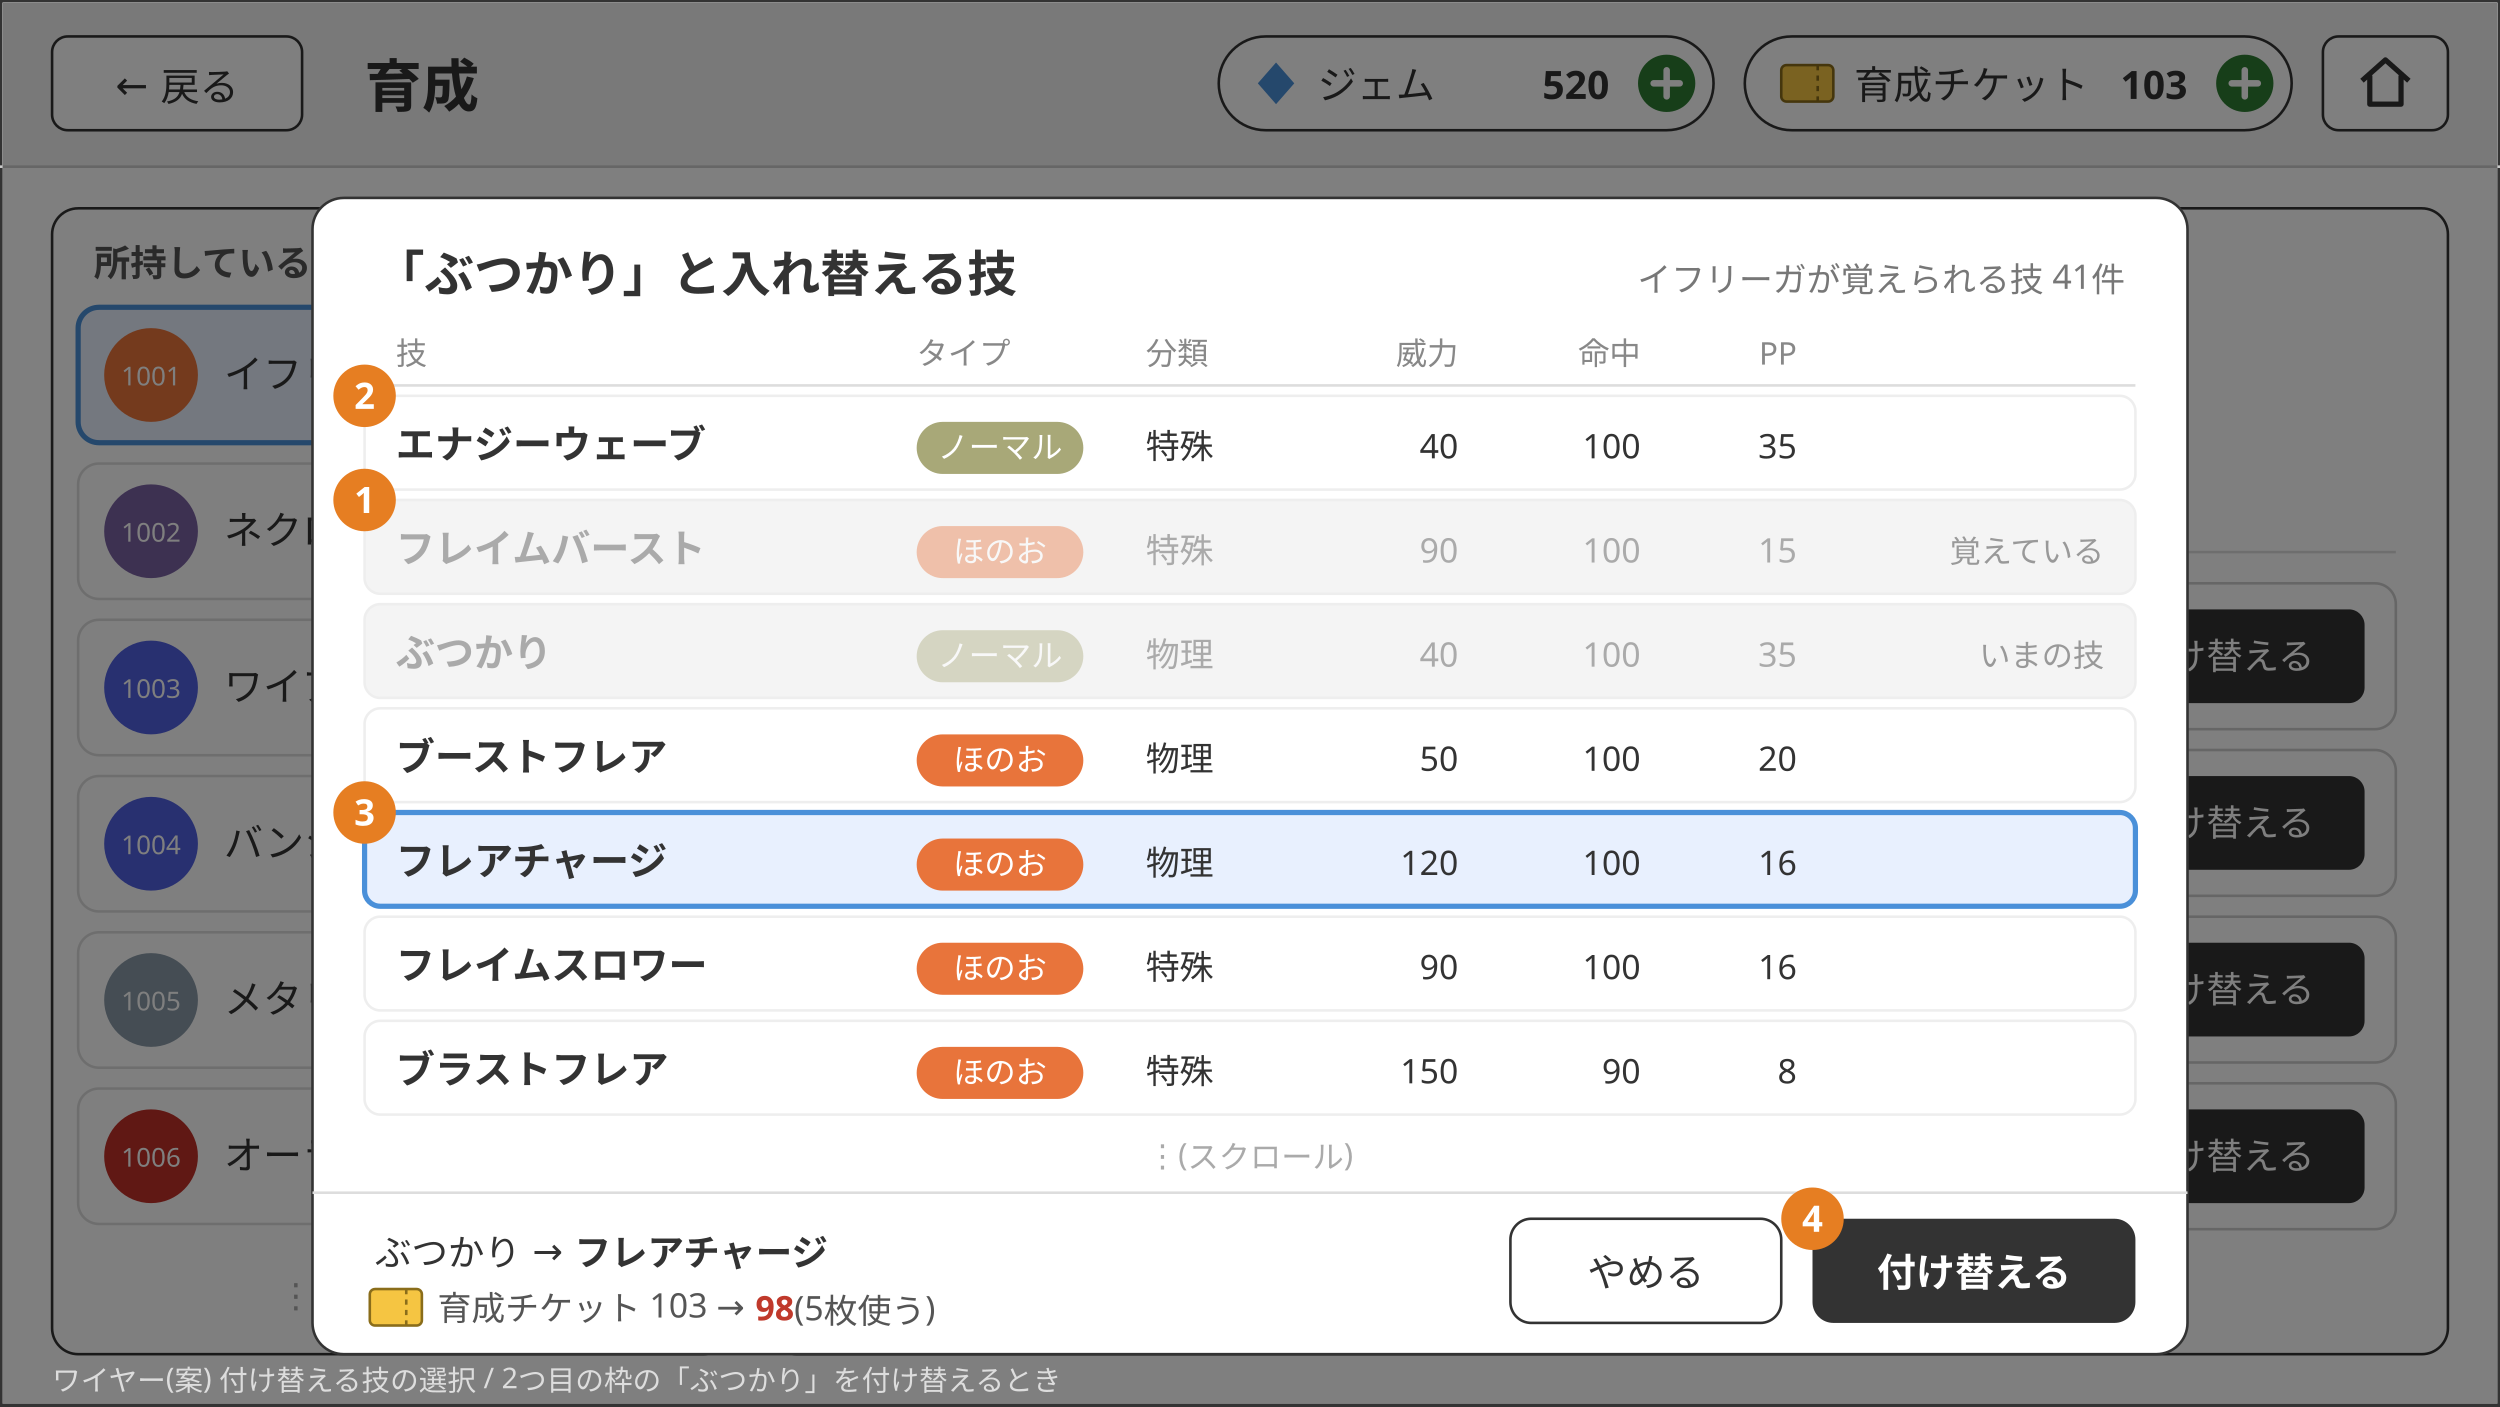
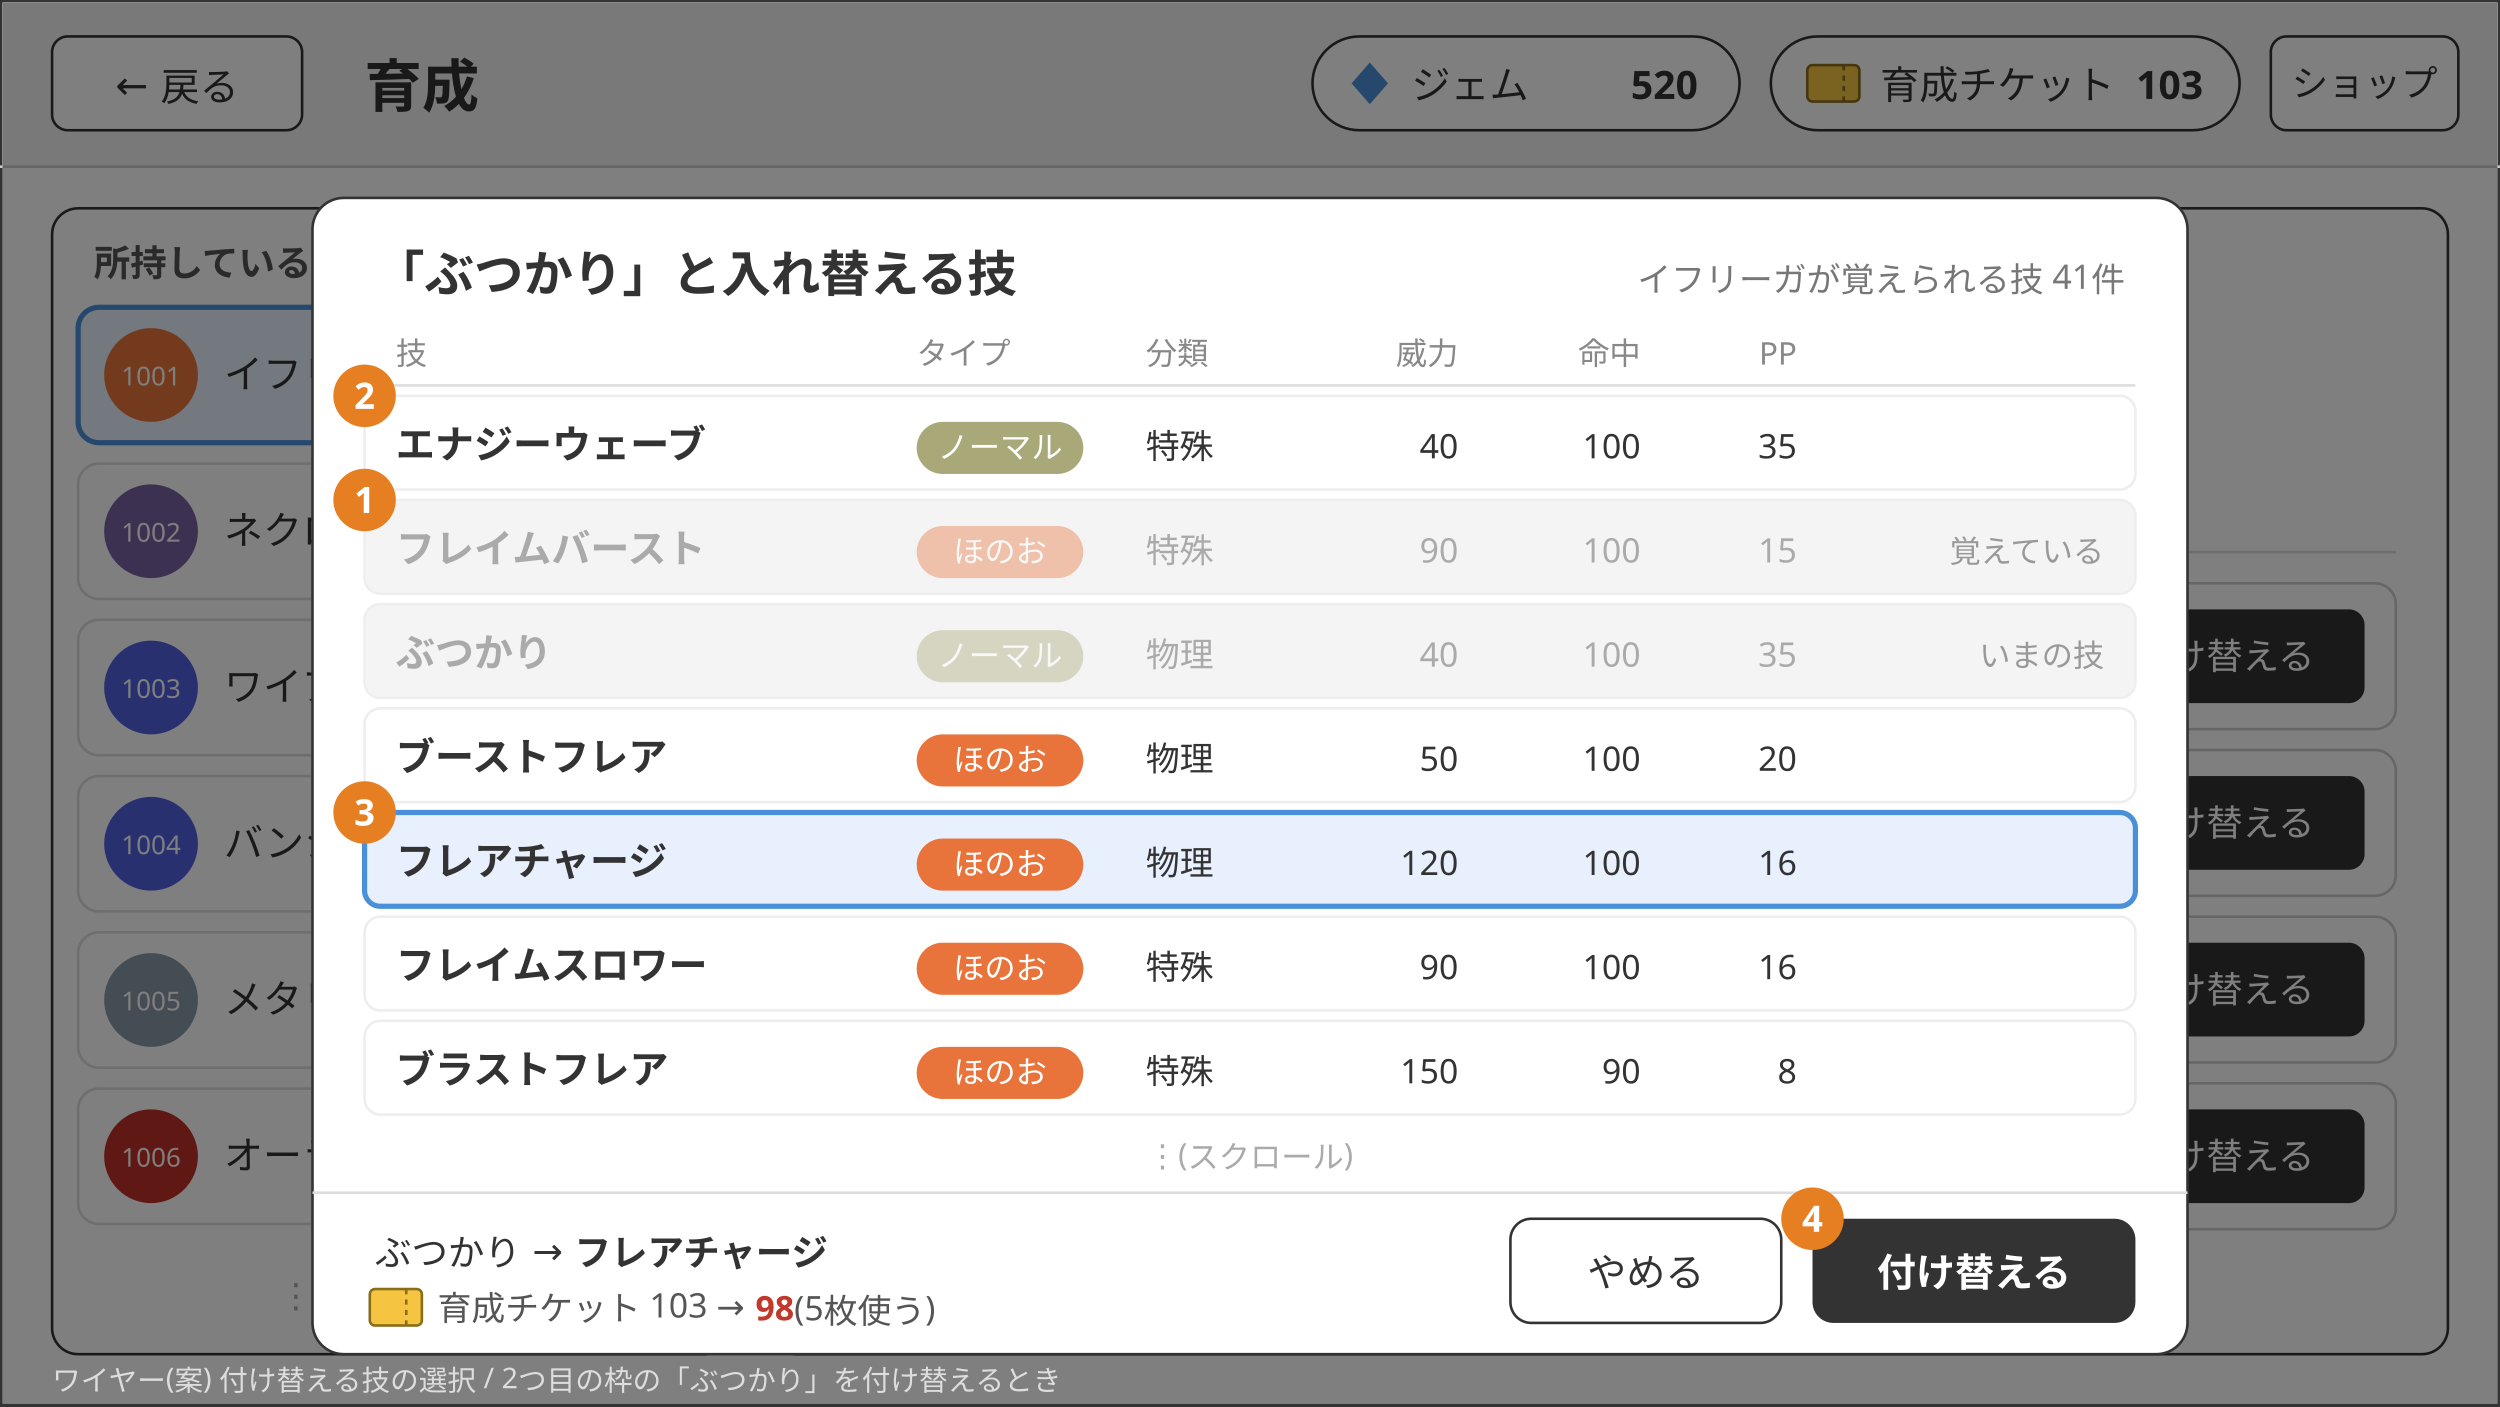
<svg xmlns="http://www.w3.org/2000/svg" xmlns:xlink="http://www.w3.org/1999/xlink" viewBox="0 0 960 540" width="960" height="540" font-family="'Noto Sans JP','Hiragino Sans','Yu Gothic UI',Meiryo,sans-serif">
  <defs>
    <g id="gem">
      <polygon points="0,-8 7,0 0,8 -7,0" fill="#4a90d9" />
    </g>
    <g id="ticket">
      <rect x="-10" y="-7" width="20" height="14" rx="2" fill="#f5c542" stroke="#8a6d1a" stroke-width="1" />
      <line x1="4" y1="-7" x2="4" y2="7" stroke="#8a6d1a" stroke-width="1" stroke-dasharray="2,2" />
-     </g>
-     <g id="plus">
-       <circle r="11" fill="#2e7d32" />
-       <path d="M-5,0 H5 M0,-5 V5" stroke="#fff" stroke-width="2.5" stroke-linecap="round" />
-     </g>
-     <g id="home">
-       <path d="M-9,-1 L0,-9 L9,-1 M-6,-3 V8 H6 V-3" fill="none" stroke="#333" stroke-width="2" stroke-linejoin="round" />
    </g>
    <g id="marker-base">
      <circle r="12" fill="#e67e22" />
    </g>
  </defs>
  <rect x="0" y="0" width="960" height="540" fill="#ffffff" stroke="#333" stroke-width="2" />
  <rect x="1" y="1" width="958" height="63" fill="#f2f2f2" />
  <line x1="0" y1="64" x2="960" y2="64" stroke="#ccc" />
  <rect x="20" y="14" width="96" height="36" rx="6" fill="#fff" stroke="#333" />
  <text x="68" y="38" font-size="15" text-anchor="middle" fill="#333">← 戻る</text>
  <text x="140" y="41" font-size="22" font-weight="bold" fill="#333">育成</text>
-   <rect x="468" y="14" width="190" height="36" rx="18" fill="#fff" stroke="#333" />
-   <use xlink:href="#gem" x="490" y="32" />
-   <text x="506" y="38" font-size="15" fill="#333">ジェム</text>
-   <text x="618" y="38" font-size="15" font-weight="bold" text-anchor="end" fill="#333">520</text>
-   <use xlink:href="#plus" x="640" y="32" />
-   <rect x="670" y="14" width="210" height="36" rx="18" fill="#fff" stroke="#333" />
-   <use xlink:href="#ticket" x="694" y="32" />
-   <text x="712" y="38" font-size="15" fill="#333">育成チケット</text>
-   <text x="840" y="38" font-size="15" font-weight="bold" text-anchor="end" fill="#333">103</text>
-   <use xlink:href="#plus" x="862" y="32" />
-   <rect x="892" y="14" width="48" height="36" rx="6" fill="#fff" stroke="#333" />
-   <use xlink:href="#home" x="916" y="32" />
+   <rect x="504" y="14" width="164" height="36" rx="18" fill="#fff" stroke="#333" />
+   <use xlink:href="#gem" x="526" y="32" />
+   <text x="542" y="38" font-size="15" fill="#333">ジェム</text>
+   <text x="652" y="38" font-size="15" font-weight="bold" text-anchor="end" fill="#333">520</text>
+   <rect x="680" y="14" width="180" height="36" rx="18" fill="#fff" stroke="#333" />
+   <use xlink:href="#ticket" x="704" y="32" />
+   <text x="722" y="38" font-size="15" fill="#333">育成チケット</text>
+   <text x="846" y="38" font-size="15" font-weight="bold" text-anchor="end" fill="#333">103</text>
+   <rect x="872" y="14" width="72" height="36" rx="6" fill="#fff" stroke="#333" />
+   <text x="908" y="37" font-size="14" text-anchor="middle" fill="#333">ショップ</text>
  <rect x="20" y="80" width="260" height="440" rx="10" fill="#fff" stroke="#333" />
  <text x="36" y="106" font-size="14" font-weight="bold" fill="#555">所持しているパチモン</text>
  <rect x="30" y="118" width="240" height="52" rx="8" fill="#e8f0fe" stroke="#4a90d9" stroke-width="2" />
  <circle cx="58" cy="144" r="18" fill="#e8743b" />
  <text x="58" y="148" font-size="10" text-anchor="middle" fill="#fff">1001</text>
  <text x="86" y="149" font-size="15" fill="#333">イフリーガ</text>
  <rect x="206" y="134" width="54" height="20" rx="10" fill="#eee" />
  <text x="233" y="148" font-size="11" text-anchor="middle" fill="#555">パーティ</text>
  <rect x="30" y="178" width="240" height="52" rx="8" fill="#fff" stroke="#ddd" stroke-width="1" />
  <circle cx="58" cy="204" r="18" fill="#7b62a3" />
  <text x="58" y="208" font-size="10" text-anchor="middle" fill="#fff">1002</text>
  <text x="86" y="209" font-size="15" fill="#333">ネクロファント</text>
  <rect x="206" y="194" width="54" height="20" rx="10" fill="#eee" />
  <text x="233" y="208" font-size="11" text-anchor="middle" fill="#555">パーティ</text>
  <rect x="30" y="238" width="240" height="52" rx="8" fill="#fff" stroke="#ddd" stroke-width="1" />
  <circle cx="58" cy="264" r="18" fill="#5060e1" />
  <text x="58" y="268" font-size="10" text-anchor="middle" fill="#fff">1003</text>
  <text x="86" y="269" font-size="15" fill="#333">ワイアーガ</text>
  <rect x="206" y="254" width="54" height="20" rx="10" fill="#eee" />
  <text x="233" y="268" font-size="11" text-anchor="middle" fill="#555">パーティ</text>
  <rect x="30" y="298" width="240" height="52" rx="8" fill="#fff" stroke="#ddd" stroke-width="1" />
  <circle cx="58" cy="324" r="18" fill="#5060e1" />
  <text x="58" y="328" font-size="10" text-anchor="middle" fill="#fff">1004</text>
  <text x="86" y="329" font-size="15" fill="#333">バンシーガ</text>
  <rect x="30" y="358" width="240" height="52" rx="8" fill="#fff" stroke="#ddd" stroke-width="1" />
  <circle cx="58" cy="384" r="18" fill="#8a9aa8" />
  <text x="58" y="388" font-size="10" text-anchor="middle" fill="#fff">1005</text>
  <text x="86" y="389" font-size="15" fill="#333">メタリオン</text>
  <rect x="30" y="418" width="240" height="52" rx="8" fill="#fff" stroke="#ddd" stroke-width="1" />
  <circle cx="58" cy="444" r="18" fill="#c03028" />
  <text x="58" y="448" font-size="10" text-anchor="middle" fill="#fff">1006</text>
  <text x="86" y="449" font-size="15" fill="#333">オーラケット</text>
  <text x="150" y="502" font-size="13" text-anchor="middle" fill="#aaa">⋮(スクロール)</text>
  <rect x="296" y="80" width="644" height="440" rx="10" fill="#fff" stroke="#333" />
  <circle cx="340" cy="124" r="28" fill="#e8743b" />
  <text x="340" y="129" font-size="13" text-anchor="middle" fill="#fff">1001</text>
  <text x="376" y="120" font-size="22" font-weight="bold" fill="#333">イフリーガ</text>
  <rect x="376" y="132" width="56" height="20" rx="10" fill="#e8743b" />
  <text x="404" y="146" font-size="12" text-anchor="middle" fill="#fff">ほのお</text>
  <rect x="440" y="132" width="56" height="20" rx="10" fill="#89aae3" />
  <text x="468" y="146" font-size="12" text-anchor="middle" fill="#fff">ひこう</text>
  <rect x="316" y="168" width="120" height="36" rx="6" fill="#333" stroke="#333" />
  <text x="376" y="192" font-size="15" font-weight="bold" text-anchor="middle" fill="#fff">技</text>
  <rect x="444" y="168" width="120" height="36" rx="6" fill="#fff" stroke="#333" />
  <text x="504" y="192" font-size="15" font-weight="bold" text-anchor="middle" fill="#333">ステータス</text>
  <line x1="316" y1="212" x2="920" y2="212" stroke="#ddd" />
  <rect x="316" y="224" width="604" height="56" rx="8" fill="#fff" stroke="#ccc" />
  <text x="332" y="249" font-size="16" font-weight="bold" fill="#333">フレイムバースト</text>
  <rect x="332" y="256" width="64" height="20" rx="10" fill="#e8743b" />
  <text x="364" y="270" font-size="12" text-anchor="middle" fill="#fff">ほのお</text>
  <text x="404" y="270" font-size="12" fill="#777">特殊</text>
  <text x="560" y="258" font-size="13" fill="#555">威力 90　命中 100　PP 15</text>
  <rect x="800" y="234" width="108" height="36" rx="6" fill="#333" />
  <text x="854" y="257" font-size="14" text-anchor="middle" fill="#fff">付け替える</text>
  <rect x="316" y="288" width="604" height="56" rx="8" fill="#fff" stroke="#ccc" />
  <text x="332" y="313" font-size="16" font-weight="bold" fill="#333">ぶつかり</text>
  <rect x="332" y="320" width="64" height="20" rx="10" fill="#a8a878" />
  <text x="364" y="334" font-size="12" text-anchor="middle" fill="#fff">ノーマル</text>
  <text x="404" y="334" font-size="12" fill="#777">物理</text>
  <text x="560" y="322" font-size="13" fill="#555">威力 40　命中 100　PP 35</text>
  <rect x="800" y="298" width="108" height="36" rx="6" fill="#333" />
  <text x="854" y="321" font-size="14" text-anchor="middle" fill="#fff">付け替える</text>
  <rect x="316" y="352" width="604" height="56" rx="8" fill="#fff" stroke="#ccc" />
  <text x="332" y="377" font-size="16" font-weight="bold" fill="#333">エアショット</text>
  <rect x="332" y="384" width="64" height="20" rx="10" fill="#89aae3" />
  <text x="364" y="398" font-size="12" text-anchor="middle" fill="#fff">ひこう</text>
  <text x="404" y="398" font-size="12" fill="#777">特殊</text>
  <text x="560" y="386" font-size="13" fill="#555">威力 75　命中 100　PP 20</text>
  <rect x="800" y="362" width="108" height="36" rx="6" fill="#333" />
  <text x="854" y="385" font-size="14" text-anchor="middle" fill="#fff">付け替える</text>
  <rect x="316" y="416" width="604" height="56" rx="8" fill="#fff" stroke="#ccc" />
  <text x="332" y="441" font-size="16" font-weight="bold" fill="#333">アースショット</text>
  <rect x="332" y="448" width="64" height="20" rx="10" fill="#c9a35b" />
  <text x="364" y="462" font-size="12" text-anchor="middle" fill="#fff">じめん</text>
  <text x="404" y="462" font-size="12" fill="#777">特殊</text>
  <text x="560" y="450" font-size="13" fill="#555">威力 75　命中 100　PP 20</text>
  <rect x="800" y="426" width="108" height="36" rx="6" fill="#333" />
  <text x="854" y="449" font-size="14" text-anchor="middle" fill="#fff">付け替える</text>
  <use xlink:href="#ticket" x="330" y="496" />
  <text x="346" y="501" font-size="13" fill="#777">技の付け替えは1回につき育成チケット5枚</text>
  <rect x="1" y="1" width="958" height="538" fill="#000" opacity="0.5" />
  <rect x="120" y="76" width="720" height="444" rx="12" fill="#fff" stroke="#333" />
  <text x="144" y="112" font-size="19" font-weight="bold" fill="#333">「ぶつかり」と入れ替える技</text>
  <text x="816" y="112" font-size="13" text-anchor="end" fill="#777">イフリーガが覚えられる技 41件</text>
  <g font-size="12" fill="#888">
    <text x="152" y="140">技</text>
    <text x="352" y="140">タイプ</text>
    <text x="440" y="140">分類</text>
    <text x="560" y="140" text-anchor="end">威力</text>
    <text x="630" y="140" text-anchor="end">命中</text>
    <text x="690" y="140" text-anchor="end">PP</text>
  </g>
  <line x1="140" y1="148" x2="820" y2="148" stroke="#ddd" />
  <rect x="140" y="152" width="680" height="36" rx="6" fill="#fff" stroke="#eee" stroke-width="1" />
  <text x="152" y="176" font-size="15" font-weight="bold" fill="#333">エナジーウェーブ</text>
  <g opacity="1">
    <rect x="352" y="162" width="64" height="20" rx="10" fill="#a8a878" />
    <text x="384" y="176" font-size="12" text-anchor="middle" fill="#fff">ノーマル</text>
  </g>
  <text x="440" y="176" font-size="13" fill="#333">特殊</text>
  <text x="560" y="176" font-size="13" text-anchor="end" fill="#333">40</text>
  <text x="630" y="176" font-size="13" text-anchor="end" fill="#333">100</text>
  <text x="690" y="176" font-size="13" text-anchor="end" fill="#333">35</text>
  <rect x="140" y="192" width="680" height="36" rx="6" fill="#f4f4f4" stroke="#eee" stroke-width="1" />
  <text x="152" y="216" font-size="15" font-weight="bold" fill="#aaa">フレイムバースト</text>
  <g opacity="0.4">
    <rect x="352" y="202" width="64" height="20" rx="10" fill="#e8743b" />
    <text x="384" y="216" font-size="12" text-anchor="middle" fill="#fff">ほのお</text>
  </g>
  <text x="440" y="216" font-size="13" fill="#aaa">特殊</text>
  <text x="560" y="216" font-size="13" text-anchor="end" fill="#aaa">90</text>
  <text x="630" y="216" font-size="13" text-anchor="end" fill="#aaa">100</text>
  <text x="690" y="216" font-size="13" text-anchor="end" fill="#aaa">15</text>
  <text x="808" y="216" font-size="12" text-anchor="end" fill="#999">覚えている</text>
  <rect x="140" y="232" width="680" height="36" rx="6" fill="#f4f4f4" stroke="#eee" stroke-width="1" />
  <text x="152" y="256" font-size="15" font-weight="bold" fill="#aaa">ぶつかり</text>
  <g opacity="0.4">
    <rect x="352" y="242" width="64" height="20" rx="10" fill="#a8a878" />
    <text x="384" y="256" font-size="12" text-anchor="middle" fill="#fff">ノーマル</text>
  </g>
  <text x="440" y="256" font-size="13" fill="#aaa">物理</text>
  <text x="560" y="256" font-size="13" text-anchor="end" fill="#aaa">40</text>
  <text x="630" y="256" font-size="13" text-anchor="end" fill="#aaa">100</text>
  <text x="690" y="256" font-size="13" text-anchor="end" fill="#aaa">35</text>
  <text x="808" y="256" font-size="12" text-anchor="end" fill="#999">いまの技</text>
  <rect x="140" y="272" width="680" height="36" rx="6" fill="#fff" stroke="#eee" stroke-width="1" />
  <text x="152" y="296" font-size="15" font-weight="bold" fill="#333">ブーストフレア</text>
  <g opacity="1">
    <rect x="352" y="282" width="64" height="20" rx="10" fill="#e8743b" />
    <text x="384" y="296" font-size="12" text-anchor="middle" fill="#fff">ほのお</text>
  </g>
  <text x="440" y="296" font-size="13" fill="#333">物理</text>
  <text x="560" y="296" font-size="13" text-anchor="end" fill="#333">50</text>
  <text x="630" y="296" font-size="13" text-anchor="end" fill="#333">100</text>
  <text x="690" y="296" font-size="13" text-anchor="end" fill="#333">20</text>
  <rect x="140" y="312" width="680" height="36" rx="6" fill="#e8f0fe" stroke="#4a90d9" stroke-width="2" />
  <text x="152" y="336" font-size="15" font-weight="bold" fill="#333">フレアチャージ</text>
  <g opacity="1">
    <rect x="352" y="322" width="64" height="20" rx="10" fill="#e8743b" />
    <text x="384" y="336" font-size="12" text-anchor="middle" fill="#fff">ほのお</text>
  </g>
  <text x="440" y="336" font-size="13" fill="#333">物理</text>
  <text x="560" y="336" font-size="13" text-anchor="end" fill="#333">120</text>
  <text x="630" y="336" font-size="13" text-anchor="end" fill="#333">100</text>
  <text x="690" y="336" font-size="13" text-anchor="end" fill="#333">16</text>
  <rect x="140" y="352" width="680" height="36" rx="6" fill="#fff" stroke="#eee" stroke-width="1" />
  <text x="152" y="376" font-size="15" font-weight="bold" fill="#333">フレイムスロワー</text>
  <g opacity="1">
    <rect x="352" y="362" width="64" height="20" rx="10" fill="#e8743b" />
    <text x="384" y="376" font-size="12" text-anchor="middle" fill="#fff">ほのお</text>
  </g>
  <text x="440" y="376" font-size="13" fill="#333">特殊</text>
  <text x="560" y="376" font-size="13" text-anchor="end" fill="#333">90</text>
  <text x="630" y="376" font-size="13" text-anchor="end" fill="#333">100</text>
  <text x="690" y="376" font-size="13" text-anchor="end" fill="#333">16</text>
  <rect x="140" y="392" width="680" height="36" rx="6" fill="#fff" stroke="#eee" stroke-width="1" />
  <text x="152" y="416" font-size="15" font-weight="bold" fill="#333">ブラストフレア</text>
  <g opacity="1">
    <rect x="352" y="402" width="64" height="20" rx="10" fill="#e8743b" />
    <text x="384" y="416" font-size="12" text-anchor="middle" fill="#fff">ほのお</text>
  </g>
  <text x="440" y="416" font-size="13" fill="#333">特殊</text>
  <text x="560" y="416" font-size="13" text-anchor="end" fill="#333">150</text>
  <text x="630" y="416" font-size="13" text-anchor="end" fill="#333">90</text>
  <text x="690" y="416" font-size="13" text-anchor="end" fill="#333">8</text>
  <text x="480" y="448" font-size="12" text-anchor="middle" fill="#aaa">⋮(スクロール)</text>
  <line x1="120" y1="458" x2="840" y2="458" stroke="#ddd" />
  <text x="144" y="486" font-size="14" fill="#333">ぶつかり → <tspan font-weight="bold">フレアチャージ</tspan>
  </text>
  <use xlink:href="#ticket" x="152" y="502" />
  <text x="168" y="507" font-size="13" fill="#555">育成チケット 103 → <tspan font-weight="bold" fill="#c0392b">98</tspan>(5枚使う)</text>
  <rect x="580" y="468" width="104" height="40" rx="8" fill="#fff" stroke="#333" />
  <text x="632" y="494" font-size="15" text-anchor="middle" fill="#333">やめる</text>
  <rect x="696" y="468" width="124" height="40" rx="8" fill="#333" />
  <text x="758" y="494" font-size="15" font-weight="bold" text-anchor="middle" fill="#fff">付け替える</text>
  <g font-size="14" font-weight="bold" fill="#fff" text-anchor="middle">
    <use xlink:href="#marker-base" x="140" y="192" />
    <text x="140" y="197">1</text>
    <use xlink:href="#marker-base" x="140" y="152" />
    <text x="140" y="157">2</text>
    <use xlink:href="#marker-base" x="140" y="312" />
    <text x="140" y="317">3</text>
    <use xlink:href="#marker-base" x="696" y="468" />
    <text x="696" y="473">4</text>
  </g>
  <text x="20" y="534" font-size="11" fill="#ddd">ワイヤー(案) 付け替える技の選択 / 2つ目の枠の「ぶつかり」を付け替えるとき</text>
</svg>
